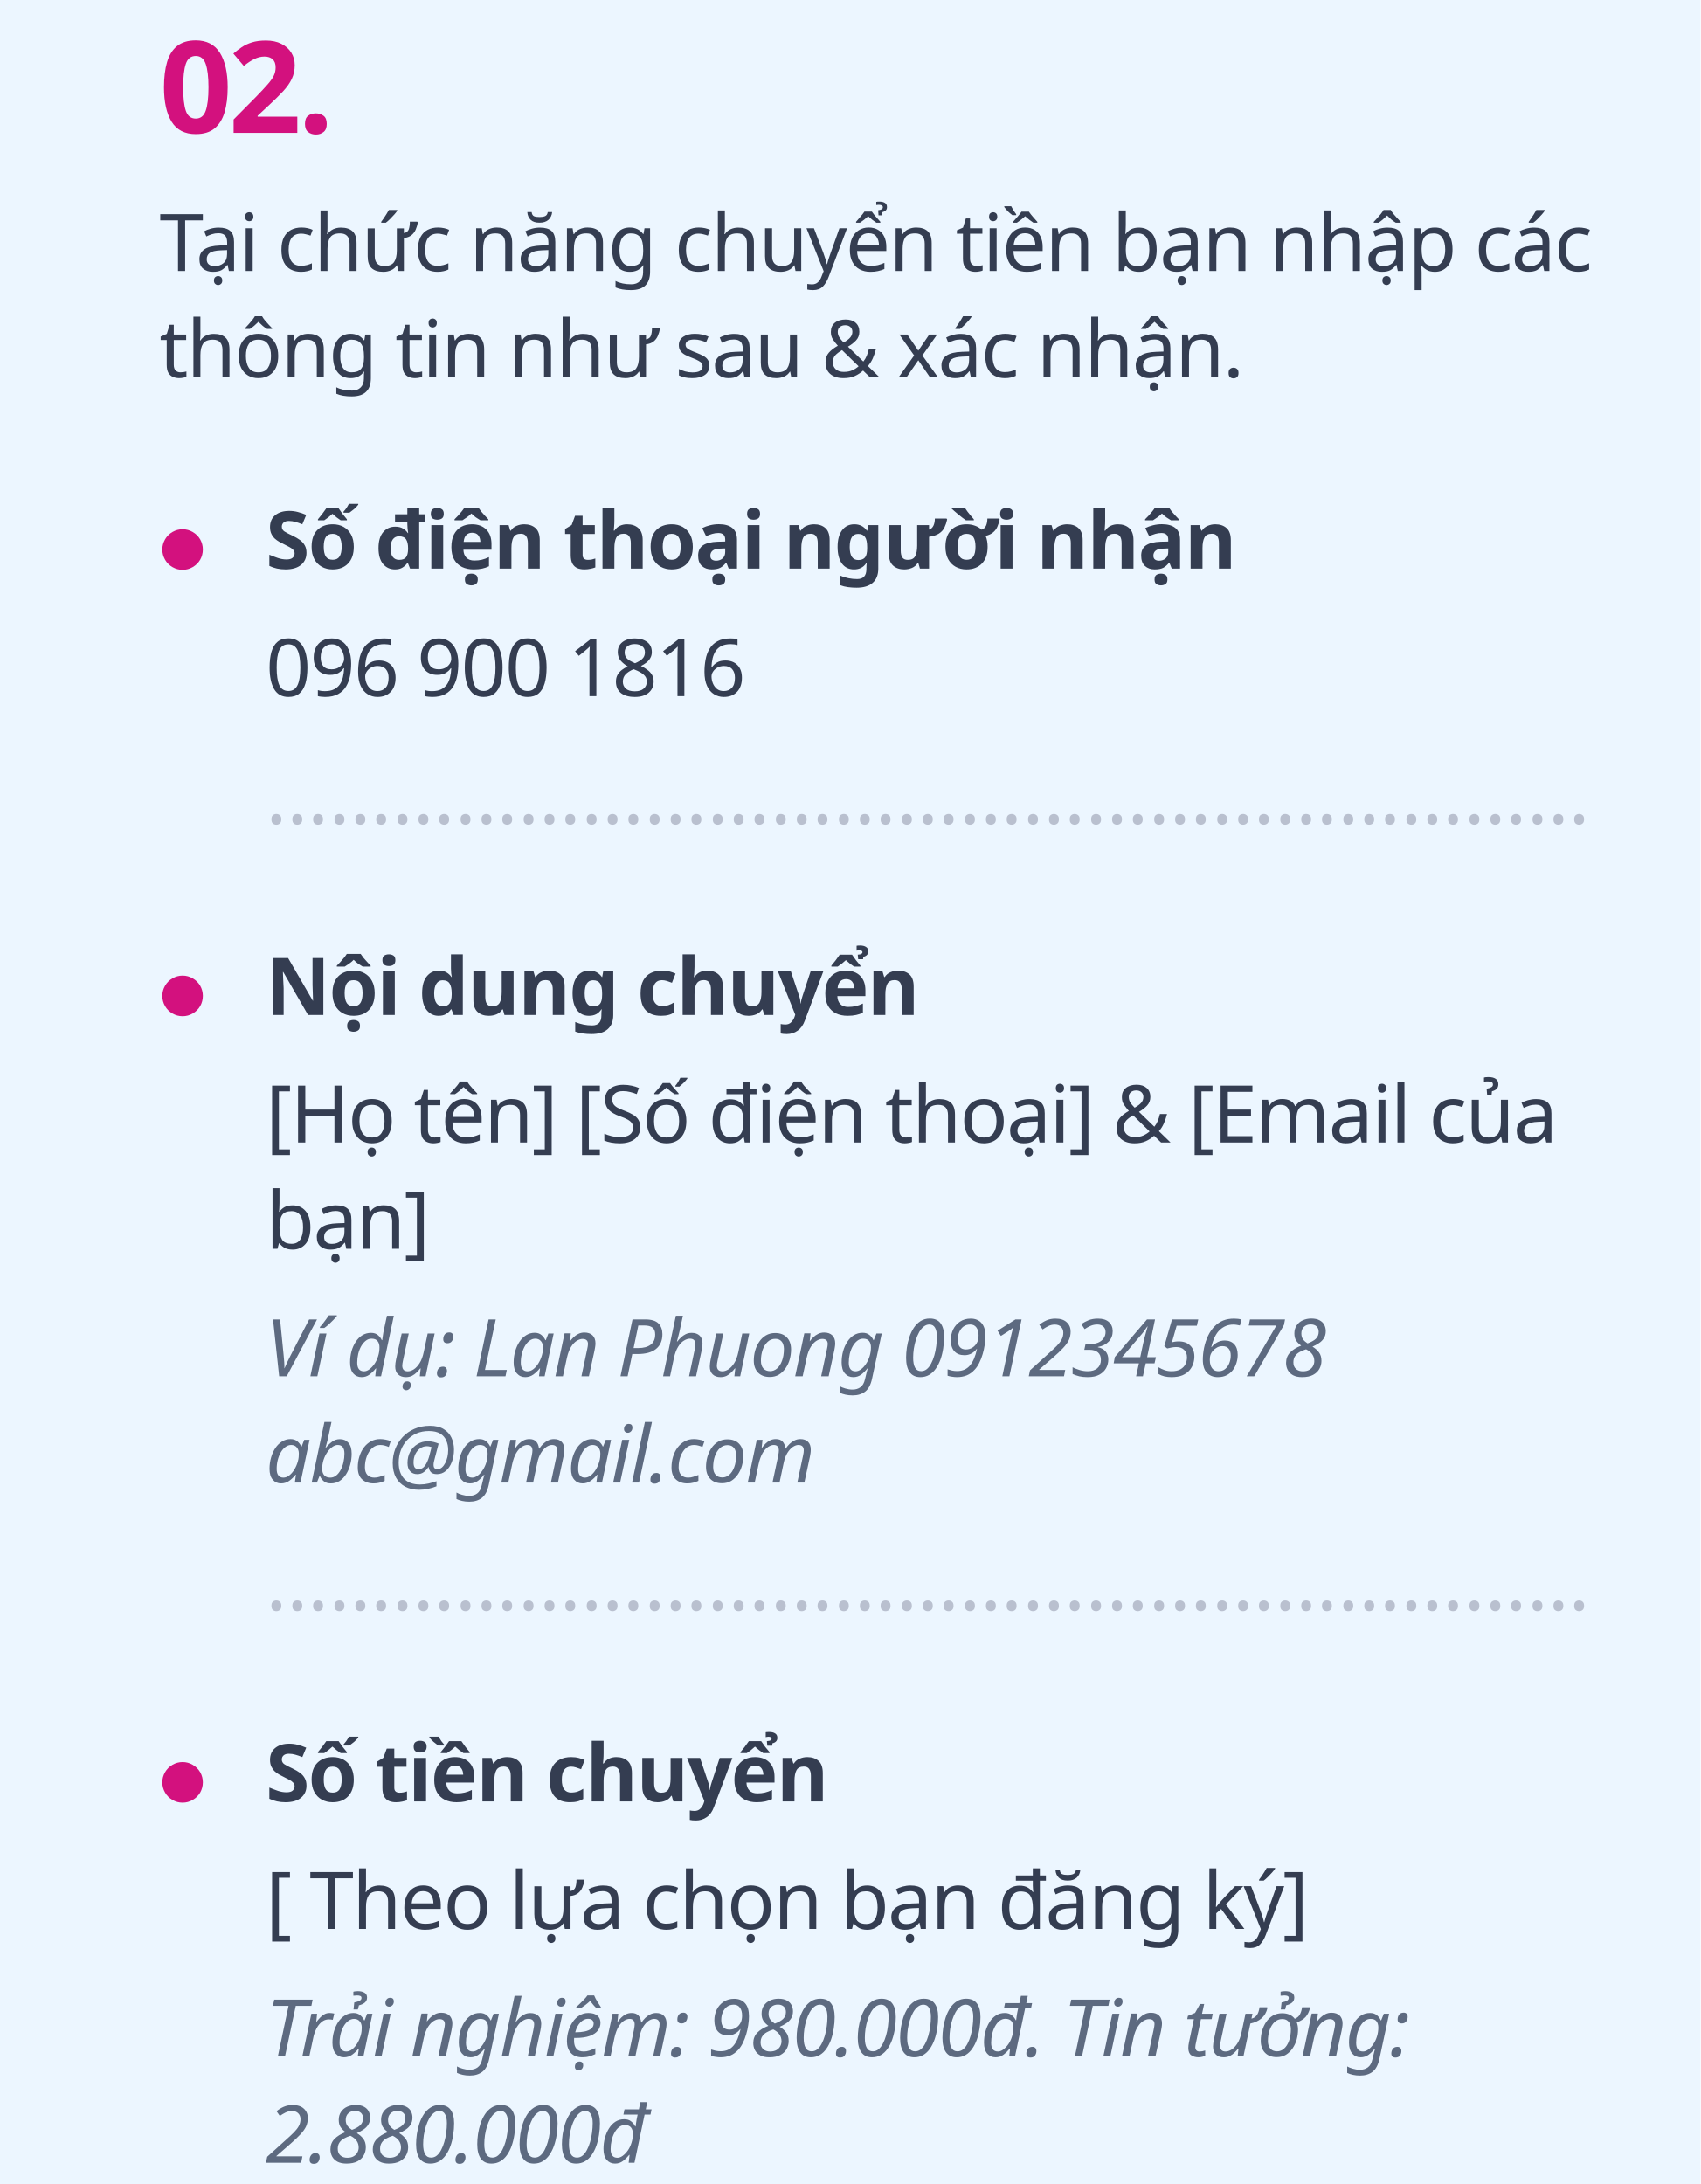
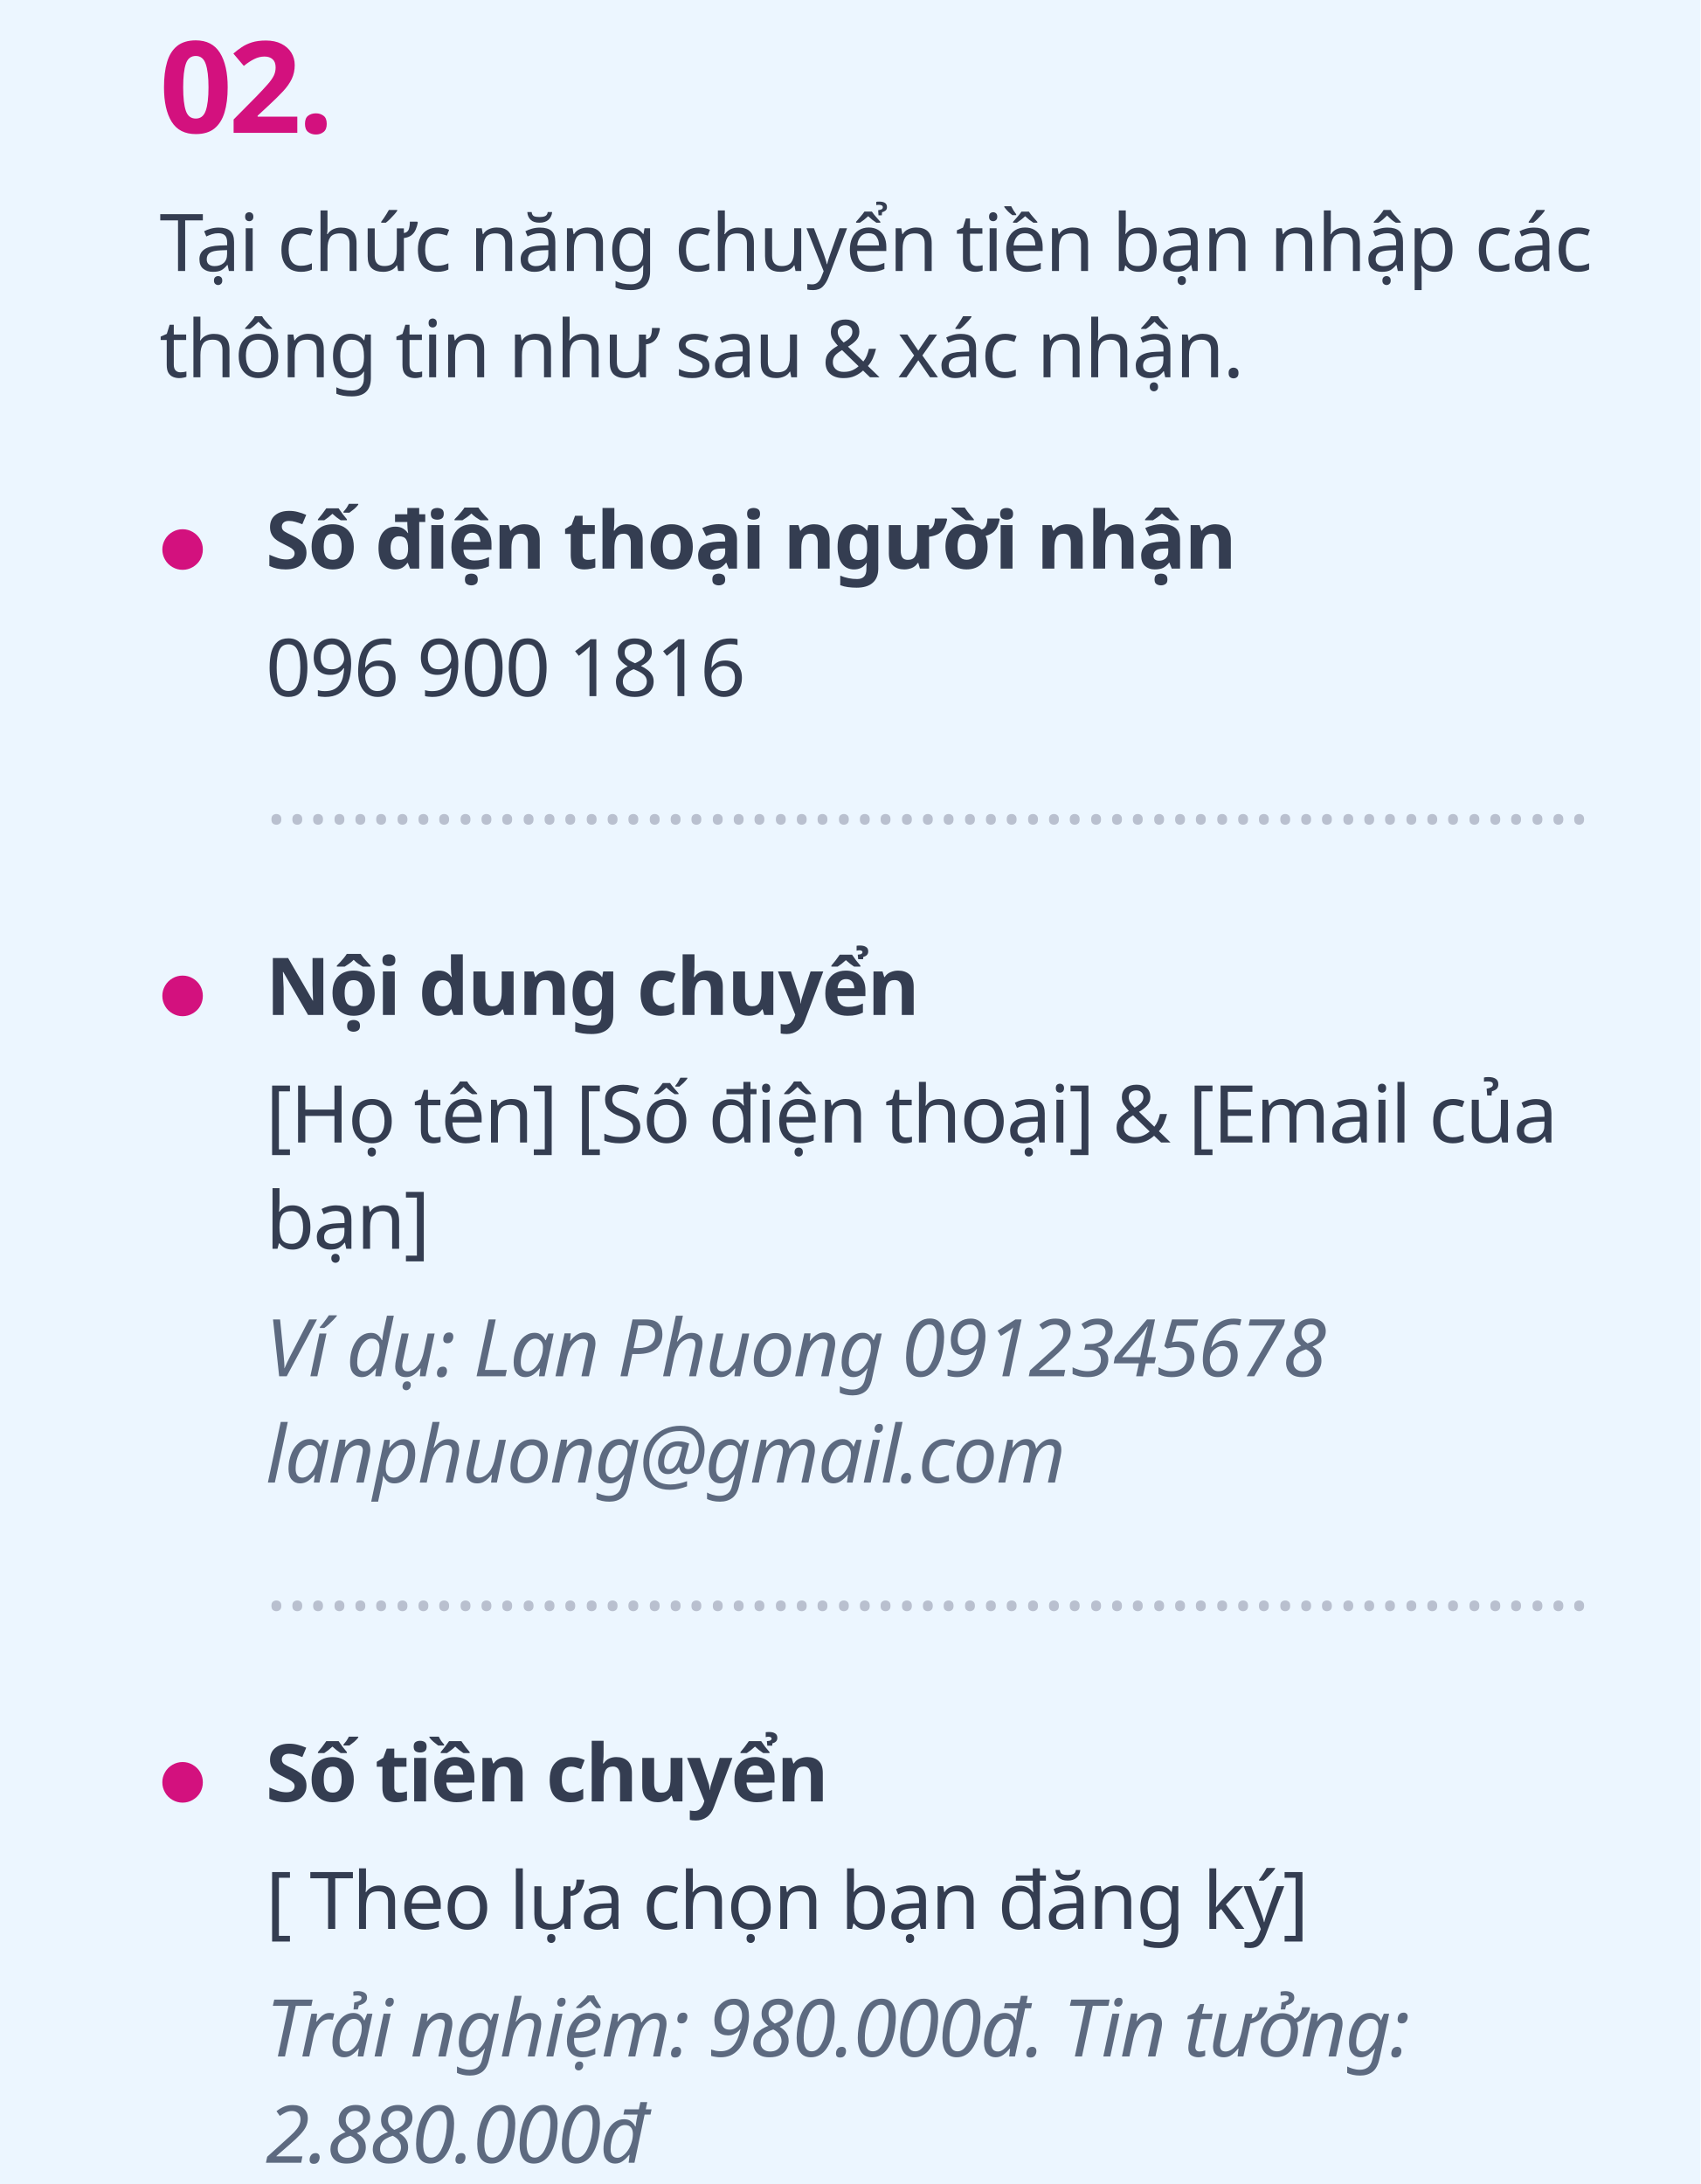
<svg xmlns="http://www.w3.org/2000/svg" width="320px" height="411px" viewBox="0 0 320 411" version="1.1">
  <g id="4" stroke="none" stroke-width="1" fill="none" fill-rule="evenodd">
    <rect fill="#ECF6FF" x="0" y="0" width="320" height="411" />
    <g id="move" transform="translate(30, 7)">
      <text id="Tại-chức-năng-chuyển" font-family="GMVDINPro, GMV DIN Pro" font-size="15" font-weight="normal" line-spacing="20" letter-spacing="-0.3" fill="#343D51">
        <tspan x="0" y="44">Tại chức năng chuyển tiền bạn nhập các </tspan>
        <tspan x="0" y="64">thông tin như sau &amp; xác nhận.</tspan>
      </text>
      <text id="……………………………………………………" font-family="GMVDINPro, GMV DIN Pro" font-size="15" font-weight="normal" line-spacing="20" fill="#B9C0CF">
        <tspan x="20" y="148">………………………………………………………</tspan>
      </text>
      <text id="Số-điện-thoại-người" font-family="GMVDINPro-Black, GMV DIN Pro" font-size="15" font-style="expanded" font-weight="700" line-spacing="20" letter-spacing="-0.3" fill="#343D51">
        <tspan x="20" y="100">Số điện thoại người nhận</tspan>
      </text>
      <text id="096-900-1816" font-family="GMVDINPro, GMV DIN Pro" font-size="15" font-weight="normal" line-spacing="20" letter-spacing="-0.3" fill="#343D51">
        <tspan x="20" y="124">096 900 1816</tspan>
      </text>
      <text id="●" font-family="GMVDINPro, GMV DIN Pro" font-size="10" font-weight="normal" line-spacing="18" letter-spacing="-0.2" fill="#D3117E">
        <tspan x="0" y="99">●</tspan>
      </text>
      <text id="……………………………………………………" font-family="GMVDINPro, GMV DIN Pro" font-size="15" font-weight="normal" line-spacing="20" fill="#B9C0CF">
        <tspan x="20" y="296">………………………………………………………</tspan>
      </text>
      <text id="Nội-dung-chuyển" font-family="GMVDINPro-Black, GMV DIN Pro" font-size="15" font-style="expanded" font-weight="700" line-spacing="20" letter-spacing="-0.3" fill="#343D51">
        <tspan x="20" y="184">Nội dung chuyển</tspan>
      </text>
      <text id="[Họ-tên]-[Số-điện-th" font-family="GMVDINPro, GMV DIN Pro" font-size="15" font-weight="normal" line-spacing="20" letter-spacing="-0.3" fill="#343D51">
        <tspan x="20" y="208">[Họ tên] [Số điện thoại] &amp; [Email của </tspan>
        <tspan x="20" y="228">bạn]</tspan>
      </text>
      <text id="Ví-dụ:-Lan-Phuong-09" font-family="GMVDINPro-Italic, GMV DIN Pro" font-size="15" font-style="italic" font-weight="normal" line-spacing="20" letter-spacing="-0.3" fill="#5D6A80">
        <tspan x="20" y="252">Ví dụ: Lan Phuong 0912345678 </tspan>
-         <tspan x="20" y="272">abc@gmail.com</tspan>
+         <tspan x="20" y="272">lanphuong@gmail.com</tspan>
      </text>
      <text id="●" font-family="GMVDINPro, GMV DIN Pro" font-size="10" font-weight="normal" line-spacing="18" letter-spacing="-0.2" fill="#D3117E">
        <tspan x="0" y="183">●</tspan>
      </text>
      <text id="Số-tiền-chuyển" font-family="GMVDINPro-Black, GMV DIN Pro" font-size="15" font-style="expanded" font-weight="700" line-spacing="20" letter-spacing="-0.3" fill="#343D51">
        <tspan x="20" y="332">Số tiền chuyển</tspan>
      </text>
      <text id="[-Theo-lựa-chọn-bạn" font-family="GMVDINPro, GMV DIN Pro" font-size="15" font-weight="normal" line-spacing="20" letter-spacing="-0.3" fill="#343D51">
        <tspan x="20" y="356">[ Theo lựa chọn bạn đăng ký]</tspan>
      </text>
      <text id="Trải-nghiệm:-980.000" font-family="GMVDINPro-Italic, GMV DIN Pro" font-size="15" font-style="italic" font-weight="normal" line-spacing="20" letter-spacing="-0.3" fill="#5D6A80">
        <tspan x="20" y="380">Trải nghiệm: 980.000đ. Tin tưởng: </tspan>
        <tspan x="20" y="400">2.880.000đ</tspan>
      </text>
      <text id="●" font-family="GMVDINPro, GMV DIN Pro" font-size="10" font-weight="normal" line-spacing="18" letter-spacing="-0.2" fill="#D3117E">
        <tspan x="0" y="331">●</tspan>
      </text>
      <text id="02." font-family="GMVDINPro-CondBlack, GMV DIN Cond" font-size="24" font-style="condensed" font-weight="700" line-spacing="25" letter-spacing="-0.72" fill="#D3117E">
        <tspan x="0" y="18">02.</tspan>
      </text>
    </g>
  </g>
</svg>
